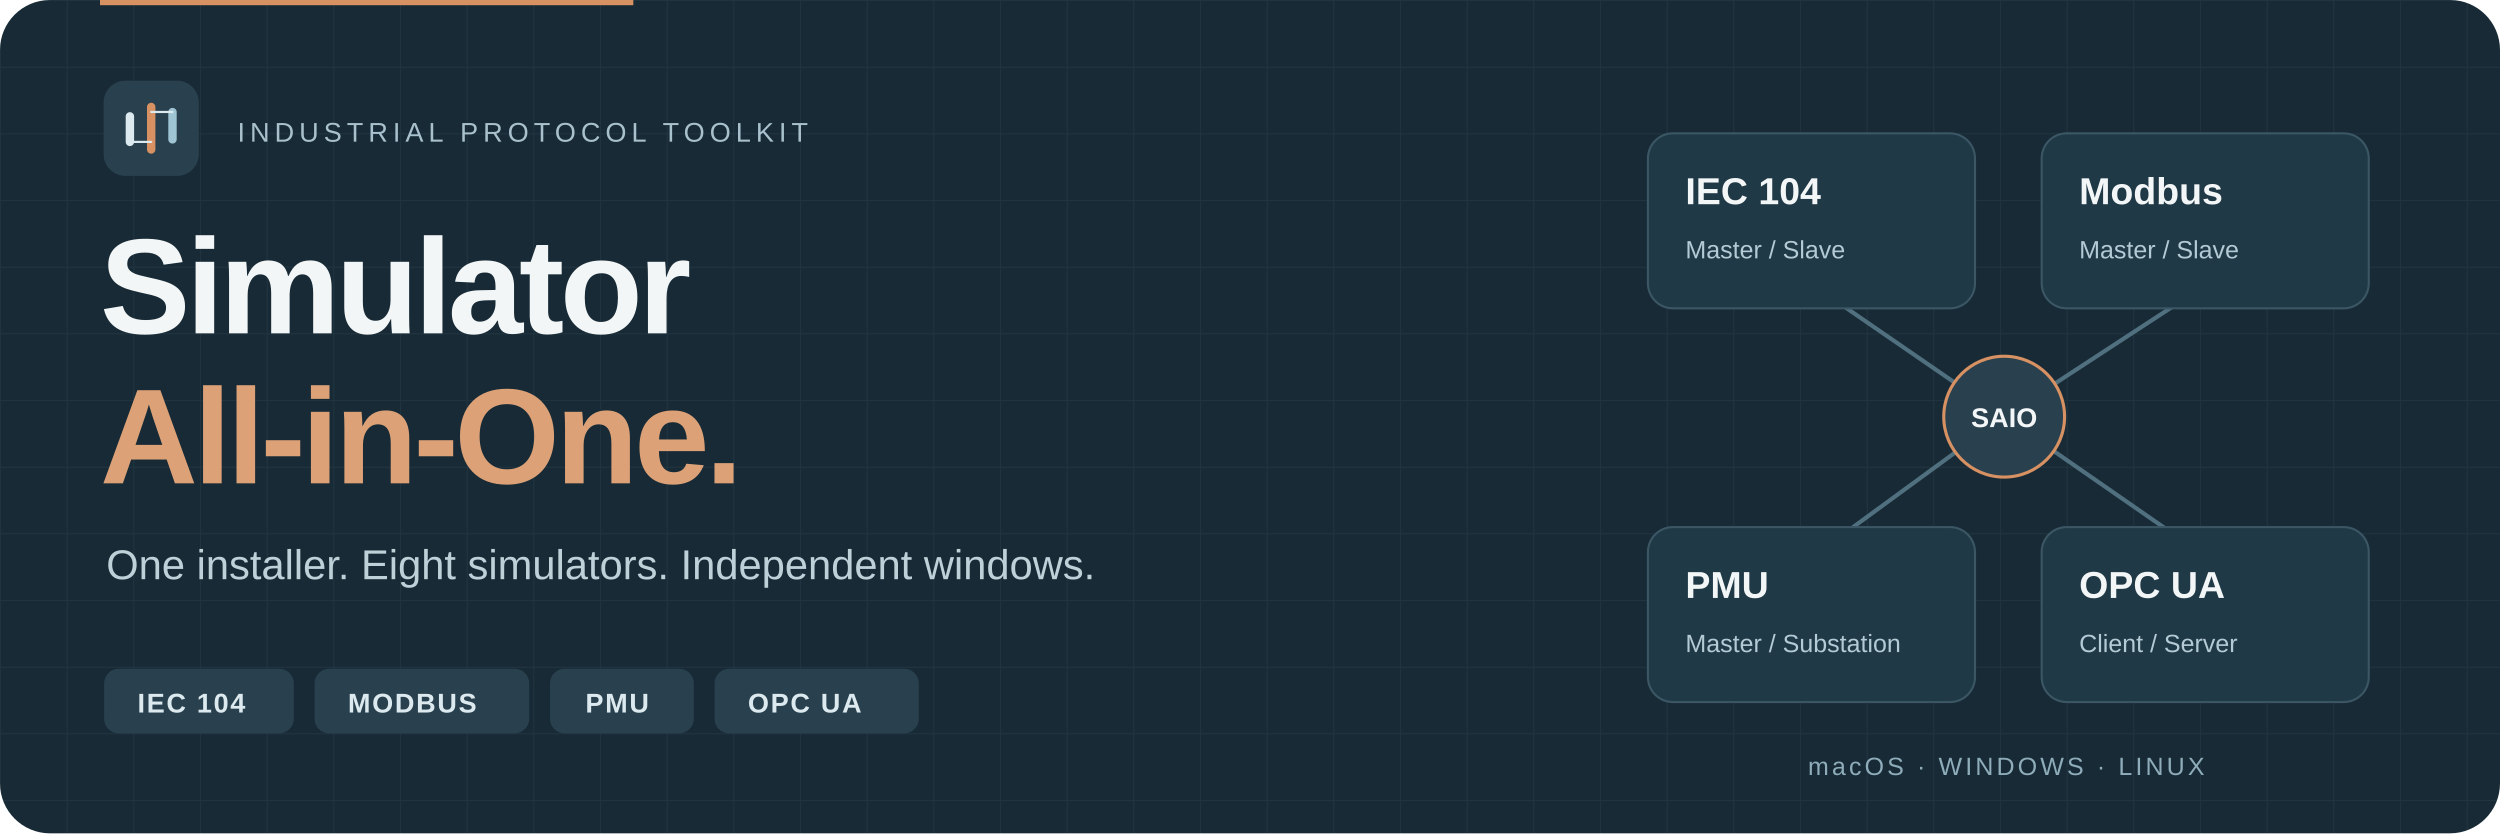
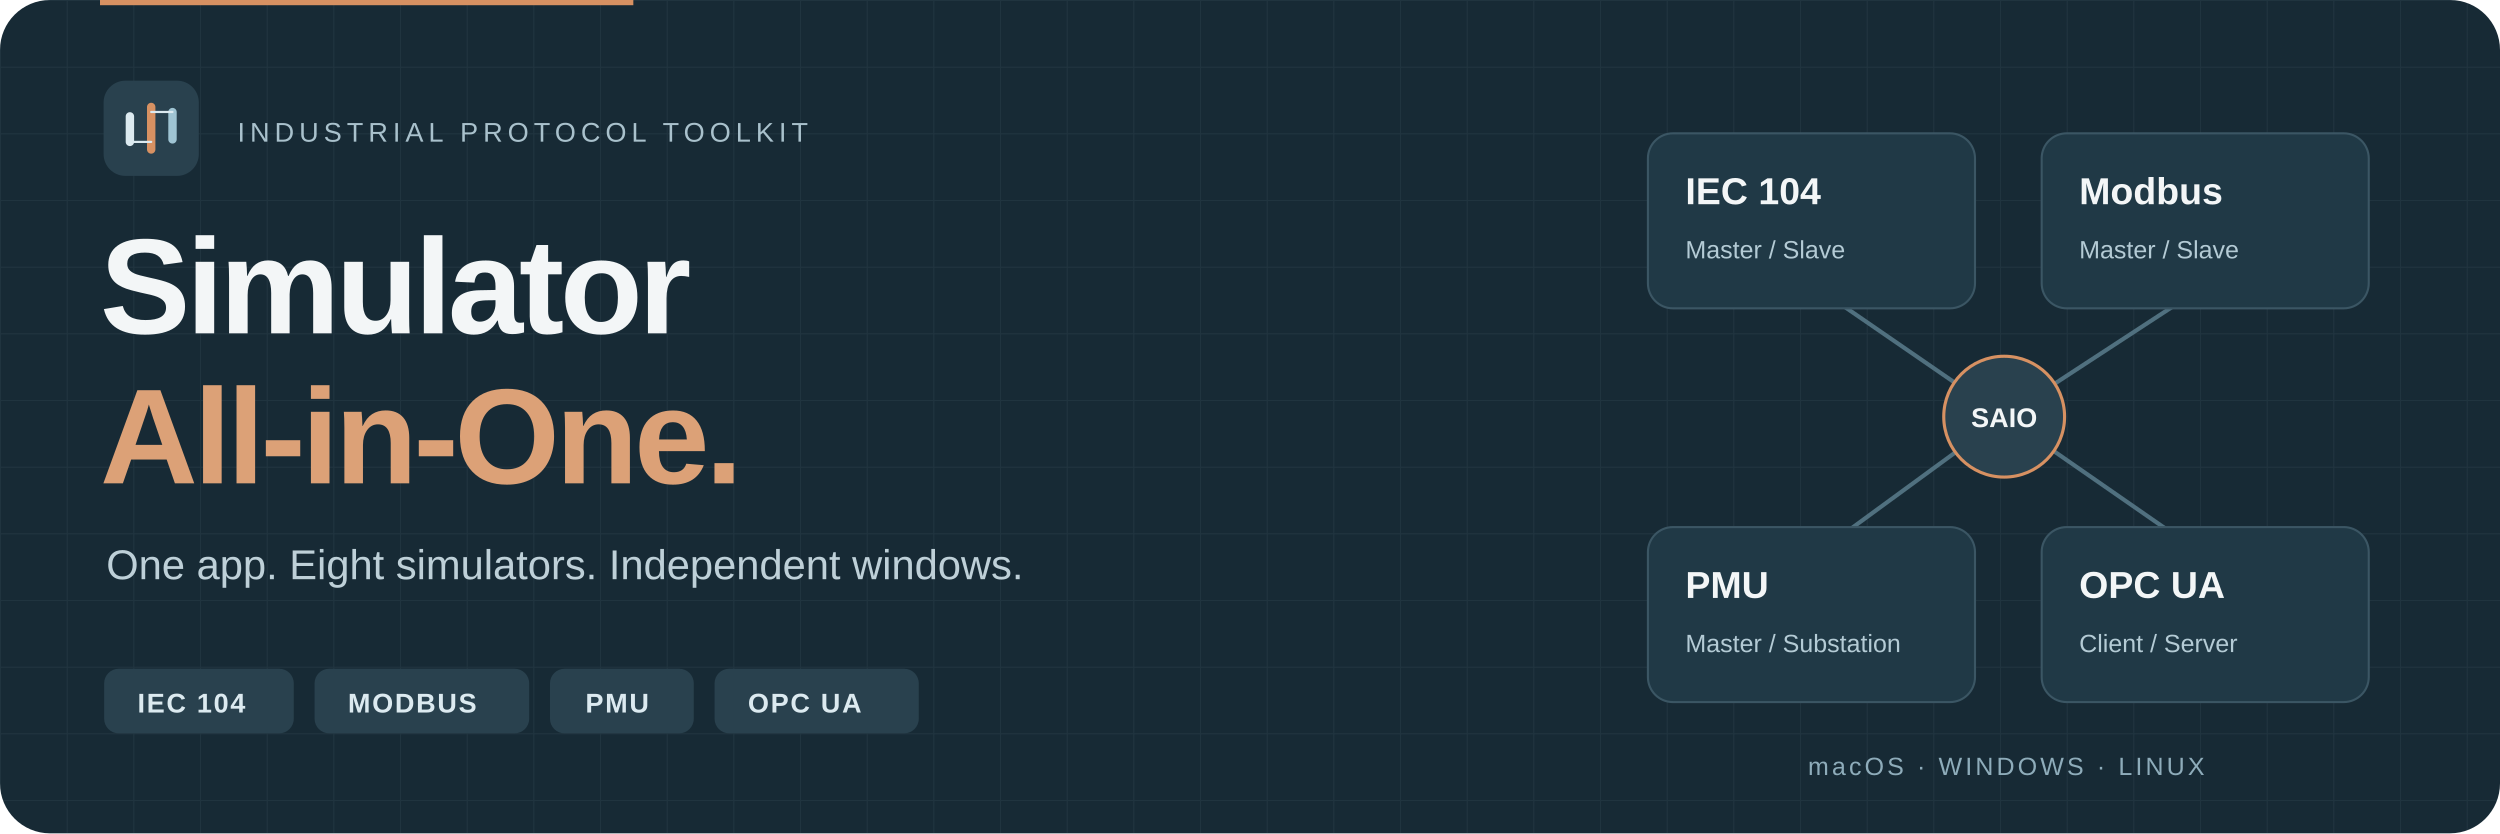
<svg xmlns="http://www.w3.org/2000/svg" width="1200" height="400" viewBox="0 0 1200 400" role="img" aria-labelledby="title desc">
  <defs>
    <pattern id="grid" width="32" height="32" patternUnits="userSpaceOnUse">
      <path d="M32 0H0V32" fill="none" stroke="#9fc4d3" stroke-opacity=".07" />
    </pattern>
  </defs>
  <rect width="1200" height="400" rx="24" fill="#172a35" />
  <rect width="1200" height="400" rx="24" fill="url(#grid)" />
  <path d="M48 0H304" stroke="#d79162" stroke-width="5" />
  <g transform="translate(48 37) scale(.048)">
    <rect x="36" y="36" width="952" height="952" rx="218" fill="#29414e" />
    <path d="M257 648V393a42 42 0 0 1 84 0v255a42 42 0 0 1-84 0Z" fill="#dceaf0" />
    <path d="M470 724V299a42 42 0 0 1 84 0v425a42 42 0 0 1-84 0Z" fill="#d79162" />
    <path d="M683 623V350a42 42 0 0 1 84 0v273a42 42 0 0 1-84 0Z" fill="#9fc4d3" />
    <path d="M299 648h213m0-299h213" fill="none" stroke="#dceaf0" stroke-width="22" stroke-linecap="round" />
  </g>
  <g font-family="-apple-system, BlinkMacSystemFont, 'Segoe UI', Arial, sans-serif">
    <text x="114" y="68" font-size="13" letter-spacing="2.4" fill="#a9c1cc">INDUSTRIAL PROTOCOL TOOLKIT</text>
    <text x="48" y="160" font-size="65" font-weight="700" letter-spacing="-2" fill="#f3f6f7">Simulator</text>
    <text x="48" y="232" font-size="65" font-weight="700" letter-spacing="-2" fill="#dca177">All-in-One.</text>
-     <text x="51" y="278" font-size="20" fill="#bed0d8">One installer. Eight simulators. Independent windows.</text>
+     <text x="51" y="278" font-size="20" fill="#bed0d8">One app. Eight simulators. Independent windows.</text>
    <g font-size="13" font-weight="600" letter-spacing=".8" fill="#dceaf0">
      <rect x="50" y="321" width="91" height="31" rx="7" fill="#29414e" />
      <text x="66" y="342">IEC 104</text>
      <rect x="151" y="321" width="103" height="31" rx="7" fill="#29414e" />
      <text x="167" y="342">MODBUS</text>
      <rect x="264" y="321" width="69" height="31" rx="7" fill="#29414e" />
      <text x="281" y="342">PMU</text>
      <rect x="343" y="321" width="98" height="31" rx="7" fill="#29414e" />
      <text x="359" y="342">OPC UA</text>
    </g>
    <path d="M869 136L962 200L1060 136M869 268L962 200L1060 268" fill="none" stroke="#50707f" stroke-width="2" />
    <circle cx="962" cy="200" r="29" fill="#29414e" stroke="#d79162" stroke-width="1.5" />
    <text x="962" y="205" text-anchor="middle" font-size="13" font-weight="700" fill="#f3f6f7">SAIO</text>
    <g>
      <rect x="791" y="64" width="157" height="84" rx="12" fill="#203946" stroke="#3b5664" />
      <rect x="980" y="64" width="157" height="84" rx="12" fill="#203946" stroke="#3b5664" />
      <rect x="791" y="253" width="157" height="84" rx="12" fill="#203946" stroke="#3b5664" />
      <rect x="980" y="253" width="157" height="84" rx="12" fill="#203946" stroke="#3b5664" />
    </g>
    <g font-size="18" font-weight="600" fill="#f3f6f7">
      <text x="809" y="98">IEC 104</text>
      <text x="998" y="98">Modbus</text>
      <text x="809" y="287">PMU</text>
      <text x="998" y="287">OPC UA</text>
    </g>
    <g font-size="12" fill="#b4cbd5">
      <text x="809" y="124">Master / Slave</text>
      <text x="998" y="124">Master / Slave</text>
      <text x="809" y="313">Master / Substation</text>
      <text x="998" y="313">Client / Server</text>
    </g>
    <text x="963" y="372" text-anchor="middle" font-size="12" letter-spacing="1.5" fill="#8eacba">macOS · WINDOWS · LINUX</text>
  </g>
</svg>
